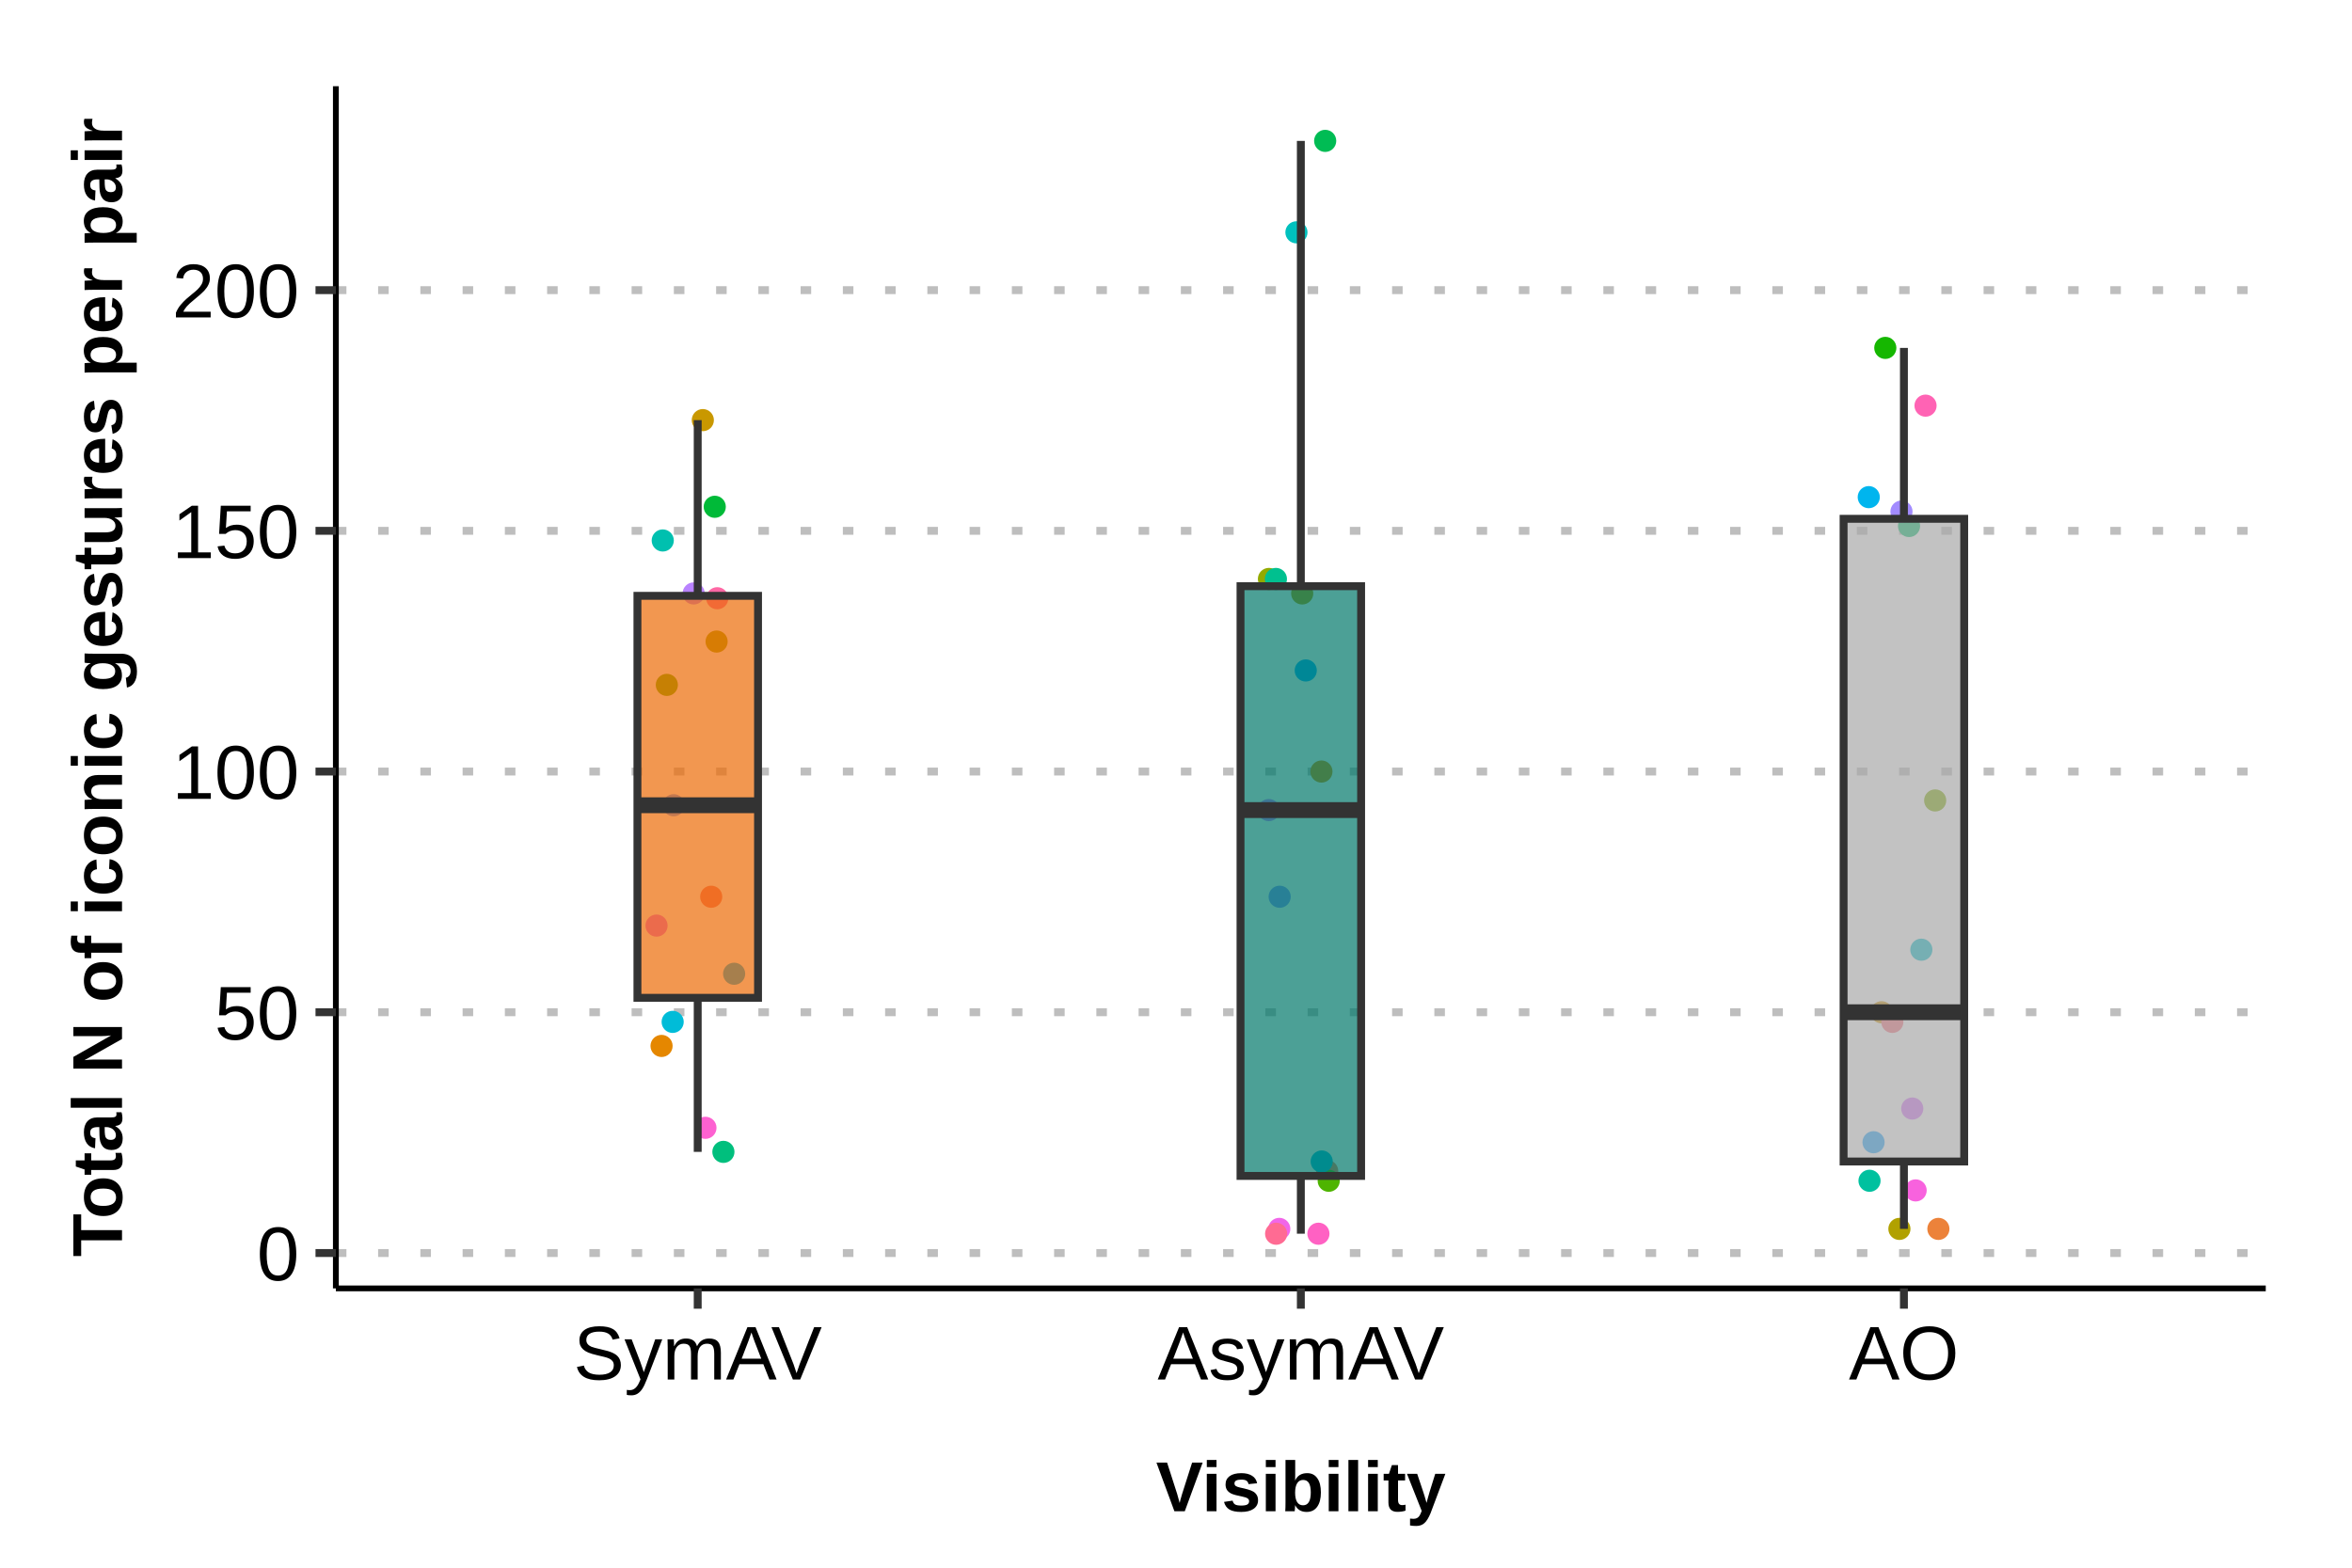
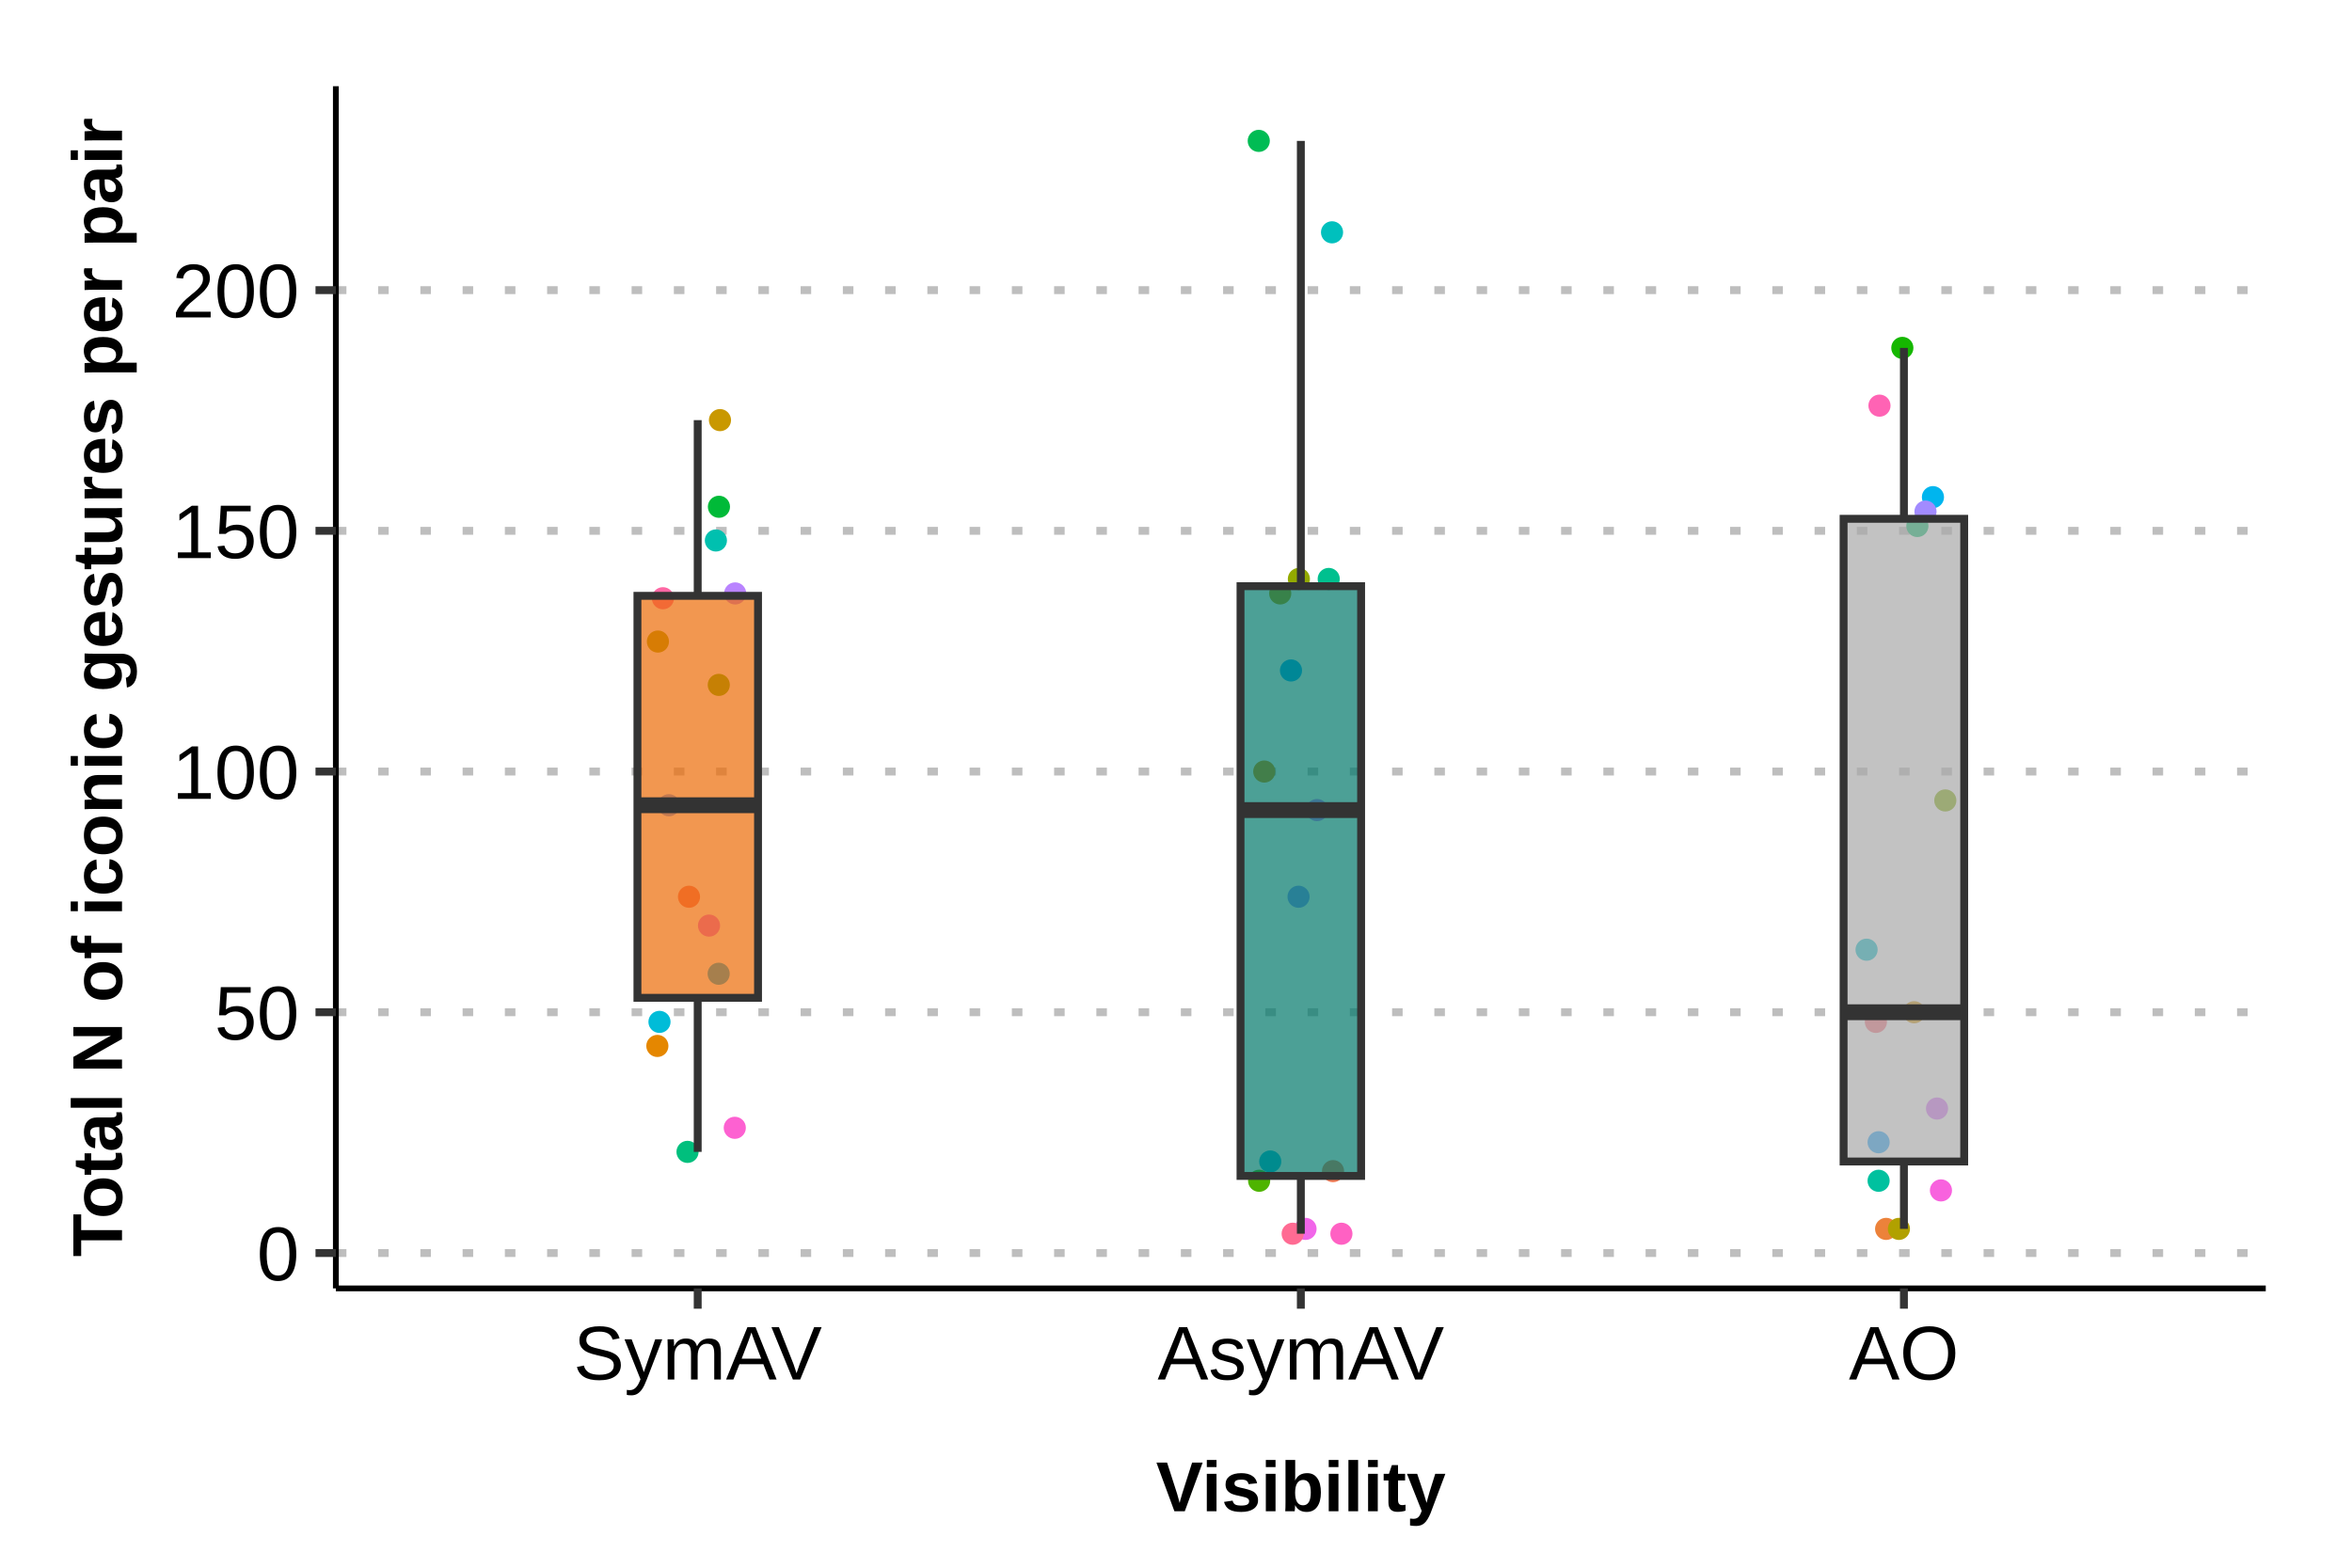
<svg xmlns="http://www.w3.org/2000/svg" width="432.00pt" height="288.00pt" viewBox="0 0 432.00 288.00">
  <g class="svglite">
    <defs>
      <style type="text/css">
    .svglite line, .svglite polyline, .svglite polygon, .svglite path, .svglite rect, .svglite circle {
      fill: none;
      stroke: #000000;
      stroke-linecap: round;
      stroke-linejoin: round;
      stroke-miterlimit: 10.00;
    }
    .svglite text {
      white-space: pre;
    }
    .svglite g.glyphgroup path {
      fill: inherit;
      stroke: none;
    }
  </style>
    </defs>
    <rect width="100%" height="100%" style="stroke: none; fill: none;" />
    <defs>
      <clipPath id="cpMC4wMHw0MzIuMDB8MC4wMHwyODguMDA=">
        <rect x="0.00" y="0.00" width="432.00" height="288.00" />
      </clipPath>
    </defs>
    <g clip-path="url(#cpMC4wMHw0MzIuMDB8MC4wMHwyODguMDA=)">
</g>
    <defs>
      <clipPath id="cpNjEuNjl8NDE2LjE2fDE1Ljg0fDIzNi42OQ==">
        <rect x="61.69" y="15.84" width="354.47" height="220.85" />
      </clipPath>
    </defs>
    <g clip-path="url(#cpNjEuNjl8NDE2LjE2fDE1Ljg0fDIzNi42OQ==)">
      <polyline points="61.69,230.19 416.16,230.19 " style="stroke-width: 1.45; stroke: #BEBEBE; stroke-dasharray: 1.94,5.82; stroke-linecap: butt;" />
      <polyline points="61.69,185.96 416.16,185.96 " style="stroke-width: 1.45; stroke: #BEBEBE; stroke-dasharray: 1.94,5.82; stroke-linecap: butt;" />
      <polyline points="61.69,141.74 416.16,141.74 " style="stroke-width: 1.45; stroke: #BEBEBE; stroke-dasharray: 1.94,5.82; stroke-linecap: butt;" />
      <polyline points="61.69,97.52 416.16,97.52 " style="stroke-width: 1.45; stroke: #BEBEBE; stroke-dasharray: 1.94,5.82; stroke-linecap: butt;" />
      <polyline points="61.69,53.30 416.16,53.30 " style="stroke-width: 1.45; stroke: #BEBEBE; stroke-dasharray: 1.94,5.82; stroke-linecap: butt;" />
-       <circle cx="130.63" cy="164.74" r="1.55" style="stroke-width: 0.97; stroke: #F8766D; fill: #F8766D;" />
-       <circle cx="243.77" cy="215.15" r="1.55" style="stroke-width: 0.97; stroke: #F27C56; fill: #F27C56;" />
-       <circle cx="356.03" cy="225.76" r="1.55" style="stroke-width: 0.97; stroke: #EC823A; fill: #EC823A;" />
-       <circle cx="121.51" cy="192.15" r="1.55" style="stroke-width: 0.97; stroke: #E58700; fill: #E58700;" />
-       <circle cx="242.71" cy="141.74" r="1.55" style="stroke-width: 0.97; stroke: #DC8D00; fill: #DC8D00;" />
-       <circle cx="345.59" cy="185.96" r="1.55" style="stroke-width: 0.97; stroke: #D39200; fill: #D39200;" />
-       <circle cx="129.09" cy="77.18" r="1.55" style="stroke-width: 0.97; stroke: #C99800; fill: #C99800;" />
-       <circle cx="239.18" cy="109.02" r="1.55" style="stroke-width: 0.97; stroke: #BD9C00; fill: #BD9C00;" />
-       <circle cx="348.87" cy="225.76" r="1.55" style="stroke-width: 0.97; stroke: #B1A100; fill: #B1A100;" />
-       <circle cx="131.62" cy="117.86" r="1.55" style="stroke-width: 0.97; stroke: #A3A500; fill: #A3A500;" />
-       <circle cx="233.07" cy="106.36" r="1.55" style="stroke-width: 0.97; stroke: #93AA00; fill: #93AA00;" />
-       <circle cx="355.44" cy="147.05" r="1.55" style="stroke-width: 0.97; stroke: #81AD00; fill: #81AD00;" />
-       <circle cx="122.48" cy="125.82" r="1.55" style="stroke-width: 0.97; stroke: #6BB100; fill: #6BB100;" />
-       <circle cx="244.05" cy="216.92" r="1.55" style="stroke-width: 0.97; stroke: #4EB400; fill: #4EB400;" />
-       <circle cx="346.28" cy="63.91" r="1.55" style="stroke-width: 0.97; stroke: #15B700; fill: #15B700;" />
-       <circle cx="131.28" cy="93.10" r="1.55" style="stroke-width: 0.97; stroke: #00BA38; fill: #00BA38;" />
-       <circle cx="243.40" cy="25.88" r="1.55" style="stroke-width: 0.97; stroke: #00BC54; fill: #00BC54;" />
-       <circle cx="350.64" cy="96.63" r="1.55" style="stroke-width: 0.97; stroke: #00BE6A; fill: #00BE6A;" />
-       <circle cx="132.87" cy="211.61" r="1.55" style="stroke-width: 0.97; stroke: #00BF7D; fill: #00BF7D;" />
-       <circle cx="234.35" cy="106.36" r="1.55" style="stroke-width: 0.97; stroke: #00C08F; fill: #00C08F;" />
-       <circle cx="343.38" cy="216.92" r="1.55" style="stroke-width: 0.97; stroke: #00C19F; fill: #00C19F;" />
-       <circle cx="121.73" cy="99.29" r="1.55" style="stroke-width: 0.97; stroke: #00C0AF; fill: #00C0AF;" />
-       <circle cx="238.12" cy="42.68" r="1.55" style="stroke-width: 0.97; stroke: #00C0BD; fill: #00C0BD;" />
-       <circle cx="352.90" cy="174.47" r="1.55" style="stroke-width: 0.97; stroke: #00BECB; fill: #00BECB;" />
-       <circle cx="123.55" cy="187.73" r="1.55" style="stroke-width: 0.97; stroke: #00BCD8; fill: #00BCD8;" />
-       <circle cx="242.76" cy="213.38" r="1.55" style="stroke-width: 0.97; stroke: #00B9E3; fill: #00B9E3;" />
-       <circle cx="343.24" cy="91.33" r="1.55" style="stroke-width: 0.97; stroke: #00B5EE; fill: #00B5EE;" />
-       <circle cx="134.84" cy="178.89" r="1.55" style="stroke-width: 0.97; stroke: #00B0F6; fill: #00B0F6;" />
-       <circle cx="239.83" cy="123.17" r="1.55" style="stroke-width: 0.97; stroke: #00AAFE; fill: #00AAFE;" />
-       <circle cx="344.12" cy="209.84" r="1.55" style="stroke-width: 0.97; stroke: #18A3FF; fill: #18A3FF;" />
-       <circle cx="123.73" cy="147.93" r="1.55" style="stroke-width: 0.97; stroke: #619CFF; fill: #619CFF;" />
-       <circle cx="235.04" cy="164.74" r="1.55" style="stroke-width: 0.97; stroke: #8694FF; fill: #8694FF;" />
-       <circle cx="349.25" cy="93.98" r="1.55" style="stroke-width: 0.97; stroke: #A28BFF; fill: #A28BFF;" />
-       <circle cx="127.41" cy="109.02" r="1.55" style="stroke-width: 0.97; stroke: #B983FF; fill: #B983FF;" />
-       <circle cx="233.04" cy="148.82" r="1.55" style="stroke-width: 0.97; stroke: #CB7AFF; fill: #CB7AFF;" />
-       <circle cx="351.23" cy="203.65" r="1.55" style="stroke-width: 0.97; stroke: #DB72FB; fill: #DB72FB;" />
-       <circle cx="120.59" cy="170.04" r="1.55" style="stroke-width: 0.97; stroke: #E76BF3; fill: #E76BF3;" />
-       <circle cx="234.97" cy="225.76" r="1.55" style="stroke-width: 0.97; stroke: #F166E9; fill: #F166E9;" />
-       <circle cx="351.85" cy="218.69" r="1.55" style="stroke-width: 0.97; stroke: #F862DE; fill: #F862DE;" />
-       <circle cx="129.57" cy="207.19" r="1.55" style="stroke-width: 0.97; stroke: #FD61D1; fill: #FD61D1;" />
-       <circle cx="242.16" cy="226.65" r="1.55" style="stroke-width: 0.97; stroke: #FF61C3; fill: #FF61C3;" />
-       <circle cx="353.67" cy="74.52" r="1.55" style="stroke-width: 0.97; stroke: #FF63B4; fill: #FF63B4;" />
-       <circle cx="131.74" cy="109.90" r="1.55" style="stroke-width: 0.97; stroke: #FF67A4; fill: #FF67A4;" />
-       <circle cx="234.39" cy="226.65" r="1.55" style="stroke-width: 0.97; stroke: #FF6B93; fill: #FF6B93;" />
-       <circle cx="347.57" cy="187.73" r="1.55" style="stroke-width: 0.97; stroke: #FC7181; fill: #FC7181;" />
+       <circle cx="126.55" cy="164.74" r="1.55" style="stroke-width: 0.97; stroke: #F8766D; fill: #F8766D;" />
+       <circle cx="244.84" cy="215.15" r="1.55" style="stroke-width: 0.97; stroke: #F27C56; fill: #F27C56;" />
+       <circle cx="346.43" cy="225.76" r="1.55" style="stroke-width: 0.97; stroke: #EC823A; fill: #EC823A;" />
+       <circle cx="120.74" cy="192.15" r="1.55" style="stroke-width: 0.97; stroke: #E58700; fill: #E58700;" />
+       <circle cx="232.21" cy="141.74" r="1.55" style="stroke-width: 0.97; stroke: #DC8D00; fill: #DC8D00;" />
+       <circle cx="351.57" cy="185.96" r="1.55" style="stroke-width: 0.97; stroke: #D39200; fill: #D39200;" />
+       <circle cx="132.24" cy="77.18" r="1.55" style="stroke-width: 0.97; stroke: #C99800; fill: #C99800;" />
+       <circle cx="235.14" cy="109.02" r="1.55" style="stroke-width: 0.97; stroke: #BD9C00; fill: #BD9C00;" />
+       <circle cx="348.78" cy="225.76" r="1.55" style="stroke-width: 0.97; stroke: #B1A100; fill: #B1A100;" />
+       <circle cx="120.84" cy="117.86" r="1.55" style="stroke-width: 0.97; stroke: #A3A500; fill: #A3A500;" />
+       <circle cx="238.57" cy="106.36" r="1.55" style="stroke-width: 0.97; stroke: #93AA00; fill: #93AA00;" />
+       <circle cx="357.30" cy="147.05" r="1.55" style="stroke-width: 0.97; stroke: #81AD00; fill: #81AD00;" />
+       <circle cx="132.02" cy="125.82" r="1.55" style="stroke-width: 0.97; stroke: #6BB100; fill: #6BB100;" />
+       <circle cx="231.27" cy="216.92" r="1.55" style="stroke-width: 0.97; stroke: #4EB400; fill: #4EB400;" />
+       <circle cx="349.41" cy="63.91" r="1.55" style="stroke-width: 0.97; stroke: #15B700; fill: #15B700;" />
+       <circle cx="132.05" cy="93.10" r="1.55" style="stroke-width: 0.97; stroke: #00BA38; fill: #00BA38;" />
+       <circle cx="231.20" cy="25.88" r="1.55" style="stroke-width: 0.97; stroke: #00BC54; fill: #00BC54;" />
+       <circle cx="352.17" cy="96.63" r="1.55" style="stroke-width: 0.97; stroke: #00BE6A; fill: #00BE6A;" />
+       <circle cx="126.28" cy="211.61" r="1.55" style="stroke-width: 0.97; stroke: #00BF7D; fill: #00BF7D;" />
+       <circle cx="244.05" cy="106.36" r="1.55" style="stroke-width: 0.97; stroke: #00C08F; fill: #00C08F;" />
+       <circle cx="345.05" cy="216.92" r="1.55" style="stroke-width: 0.97; stroke: #00C19F; fill: #00C19F;" />
+       <circle cx="131.49" cy="99.29" r="1.55" style="stroke-width: 0.97; stroke: #00C0AF; fill: #00C0AF;" />
+       <circle cx="244.66" cy="42.68" r="1.55" style="stroke-width: 0.97; stroke: #00C0BD; fill: #00C0BD;" />
+       <circle cx="342.84" cy="174.47" r="1.55" style="stroke-width: 0.97; stroke: #00BECB; fill: #00BECB;" />
+       <circle cx="121.13" cy="187.73" r="1.55" style="stroke-width: 0.97; stroke: #00BCD8; fill: #00BCD8;" />
+       <circle cx="233.31" cy="213.38" r="1.55" style="stroke-width: 0.97; stroke: #00B9E3; fill: #00B9E3;" />
+       <circle cx="355.03" cy="91.33" r="1.55" style="stroke-width: 0.97; stroke: #00B5EE; fill: #00B5EE;" />
+       <circle cx="132.00" cy="178.89" r="1.55" style="stroke-width: 0.97; stroke: #00B0F6; fill: #00B0F6;" />
+       <circle cx="237.12" cy="123.17" r="1.55" style="stroke-width: 0.97; stroke: #00AAFE; fill: #00AAFE;" />
+       <circle cx="345.05" cy="209.84" r="1.55" style="stroke-width: 0.97; stroke: #18A3FF; fill: #18A3FF;" />
+       <circle cx="122.85" cy="147.93" r="1.55" style="stroke-width: 0.97; stroke: #619CFF; fill: #619CFF;" />
+       <circle cx="238.51" cy="164.74" r="1.55" style="stroke-width: 0.97; stroke: #8694FF; fill: #8694FF;" />
+       <circle cx="353.66" cy="93.98" r="1.55" style="stroke-width: 0.97; stroke: #A28BFF; fill: #A28BFF;" />
+       <circle cx="135.03" cy="109.02" r="1.55" style="stroke-width: 0.97; stroke: #B983FF; fill: #B983FF;" />
+       <circle cx="241.90" cy="148.82" r="1.55" style="stroke-width: 0.97; stroke: #CB7AFF; fill: #CB7AFF;" />
+       <circle cx="355.78" cy="203.65" r="1.55" style="stroke-width: 0.97; stroke: #DB72FB; fill: #DB72FB;" />
+       <circle cx="130.23" cy="170.04" r="1.55" style="stroke-width: 0.97; stroke: #E76BF3; fill: #E76BF3;" />
+       <circle cx="239.79" cy="225.76" r="1.55" style="stroke-width: 0.97; stroke: #F166E9; fill: #F166E9;" />
+       <circle cx="356.50" cy="218.69" r="1.55" style="stroke-width: 0.97; stroke: #F862DE; fill: #F862DE;" />
+       <circle cx="134.96" cy="207.19" r="1.55" style="stroke-width: 0.97; stroke: #FD61D1; fill: #FD61D1;" />
+       <circle cx="246.38" cy="226.65" r="1.55" style="stroke-width: 0.97; stroke: #FF61C3; fill: #FF61C3;" />
+       <circle cx="345.21" cy="74.52" r="1.55" style="stroke-width: 0.97; stroke: #FF63B4; fill: #FF63B4;" />
+       <circle cx="121.76" cy="109.90" r="1.55" style="stroke-width: 0.97; stroke: #FF67A4; fill: #FF67A4;" />
+       <circle cx="237.43" cy="226.65" r="1.55" style="stroke-width: 0.97; stroke: #FF6B93; fill: #FF6B93;" />
+       <circle cx="344.55" cy="187.73" r="1.55" style="stroke-width: 0.97; stroke: #FC7181; fill: #FC7181;" />
      <line x1="128.15" y1="109.46" x2="128.15" y2="77.18" style="stroke-width: 1.45; stroke: #333333; stroke-linecap: butt;" />
      <line x1="128.15" y1="183.31" x2="128.15" y2="211.61" style="stroke-width: 1.45; stroke: #333333; stroke-linecap: butt;" />
      <polygon points="117.08,109.46 117.08,183.31 139.23,183.31 139.23,109.46 117.08,109.46 " style="stroke-width: 1.45; stroke: #333333; stroke-linecap: butt; stroke-linejoin: miter; fill: #ED6B06; fill-opacity: 0.70;" />
      <line x1="117.08" y1="147.93" x2="139.23" y2="147.93" style="stroke-width: 2.91; stroke: #333333; stroke-linecap: butt; stroke-linejoin: miter;" />
      <line x1="238.93" y1="107.69" x2="238.93" y2="25.88" style="stroke-width: 1.45; stroke: #333333; stroke-linecap: butt;" />
      <line x1="238.93" y1="216.03" x2="238.93" y2="226.65" style="stroke-width: 1.45; stroke: #333333; stroke-linecap: butt;" />
      <polygon points="227.85,107.69 227.85,216.03 250.00,216.03 250.00,107.69 227.85,107.69 " style="stroke-width: 1.45; stroke: #333333; stroke-linecap: butt; stroke-linejoin: miter; fill: #00786A; fill-opacity: 0.70;" />
      <line x1="227.85" y1="148.82" x2="250.00" y2="148.82" style="stroke-width: 2.91; stroke: #333333; stroke-linecap: butt; stroke-linejoin: miter;" />
      <line x1="349.70" y1="95.31" x2="349.70" y2="63.91" style="stroke-width: 1.45; stroke: #333333; stroke-linecap: butt;" />
      <line x1="349.70" y1="213.38" x2="349.70" y2="225.76" style="stroke-width: 1.45; stroke: #333333; stroke-linecap: butt;" />
      <polygon points="338.62,95.31 338.62,213.38 360.77,213.38 360.77,95.31 338.62,95.31 " style="stroke-width: 1.45; stroke: #333333; stroke-linecap: butt; stroke-linejoin: miter; fill: #A9A9A9; fill-opacity: 0.70;" />
      <line x1="338.62" y1="185.96" x2="360.77" y2="185.96" style="stroke-width: 2.91; stroke: #333333; stroke-linecap: butt; stroke-linejoin: miter;" />
    </g>
    <g clip-path="url(#cpMC4wMHw0MzIuMDB8MC4wMHwyODguMDA=)">
      <polyline points="61.69,236.69 61.69,15.84 " style="stroke-width: 1.07; stroke-linecap: butt;" />
      <text x="54.97" y="235.20" text-anchor="end" style="font-size: 14.00px; font-family: &quot;Arial&quot;;" textLength="7.78px" lengthAdjust="spacingAndGlyphs">0</text>
      <text x="54.97" y="190.97" text-anchor="end" style="font-size: 14.00px; font-family: &quot;Arial&quot;;" textLength="15.56px" lengthAdjust="spacingAndGlyphs">50</text>
      <text x="54.97" y="146.75" text-anchor="end" style="font-size: 14.00px; font-family: &quot;Arial&quot;;" textLength="23.34px" lengthAdjust="spacingAndGlyphs">100</text>
      <text x="54.97" y="102.53" text-anchor="end" style="font-size: 14.00px; font-family: &quot;Arial&quot;;" textLength="23.34px" lengthAdjust="spacingAndGlyphs">150</text>
      <text x="54.97" y="58.31" text-anchor="end" style="font-size: 14.00px; font-family: &quot;Arial&quot;;" textLength="23.34px" lengthAdjust="spacingAndGlyphs">200</text>
      <polyline points="57.95,230.19 61.69,230.19 " style="stroke-width: 1.45; stroke: #333333; stroke-linecap: butt;" />
      <polyline points="57.95,185.96 61.69,185.96 " style="stroke-width: 1.45; stroke: #333333; stroke-linecap: butt;" />
      <polyline points="57.95,141.74 61.69,141.74 " style="stroke-width: 1.45; stroke: #333333; stroke-linecap: butt;" />
      <polyline points="57.95,97.52 61.69,97.52 " style="stroke-width: 1.45; stroke: #333333; stroke-linecap: butt;" />
      <polyline points="57.95,53.30 61.69,53.30 " style="stroke-width: 1.45; stroke: #333333; stroke-linecap: butt;" />
      <polyline points="61.69,236.69 416.16,236.69 " style="stroke-width: 1.07; stroke-linecap: butt;" />
      <polyline points="128.15,240.42 128.15,236.69 " style="stroke-width: 1.45; stroke: #333333; stroke-linecap: butt;" />
      <polyline points="238.93,240.42 238.93,236.69 " style="stroke-width: 1.45; stroke: #333333; stroke-linecap: butt;" />
      <polyline points="349.70,240.42 349.70,236.69 " style="stroke-width: 1.45; stroke: #333333; stroke-linecap: butt;" />
      <text x="128.15" y="253.43" text-anchor="middle" style="font-size: 14.00px; font-family: &quot;Arial&quot;;" textLength="45.66px" lengthAdjust="spacingAndGlyphs">SymAV</text>
      <text x="238.93" y="253.43" text-anchor="middle" style="font-size: 14.00px; font-family: &quot;Arial&quot;;" textLength="52.66px" lengthAdjust="spacingAndGlyphs">AsymAV</text>
      <text x="349.70" y="253.43" text-anchor="middle" style="font-size: 14.00px; font-family: &quot;Arial&quot;;" textLength="20.23px" lengthAdjust="spacingAndGlyphs">AO</text>
      <text x="238.93" y="277.63" text-anchor="middle" style="font-size: 13.00px; font-weight: bold; font-family: &quot;Arial&quot;;" textLength="53.22px" lengthAdjust="spacingAndGlyphs">Visibility</text>
      <text transform="translate(22.41,126.26) rotate(-90)" text-anchor="middle" style="font-size: 13.00px; font-weight: bold; font-family: &quot;Arial&quot;;" textLength="209.23px" lengthAdjust="spacingAndGlyphs">Total N of iconic gestures per pair</text>
    </g>
  </g>
</svg>
